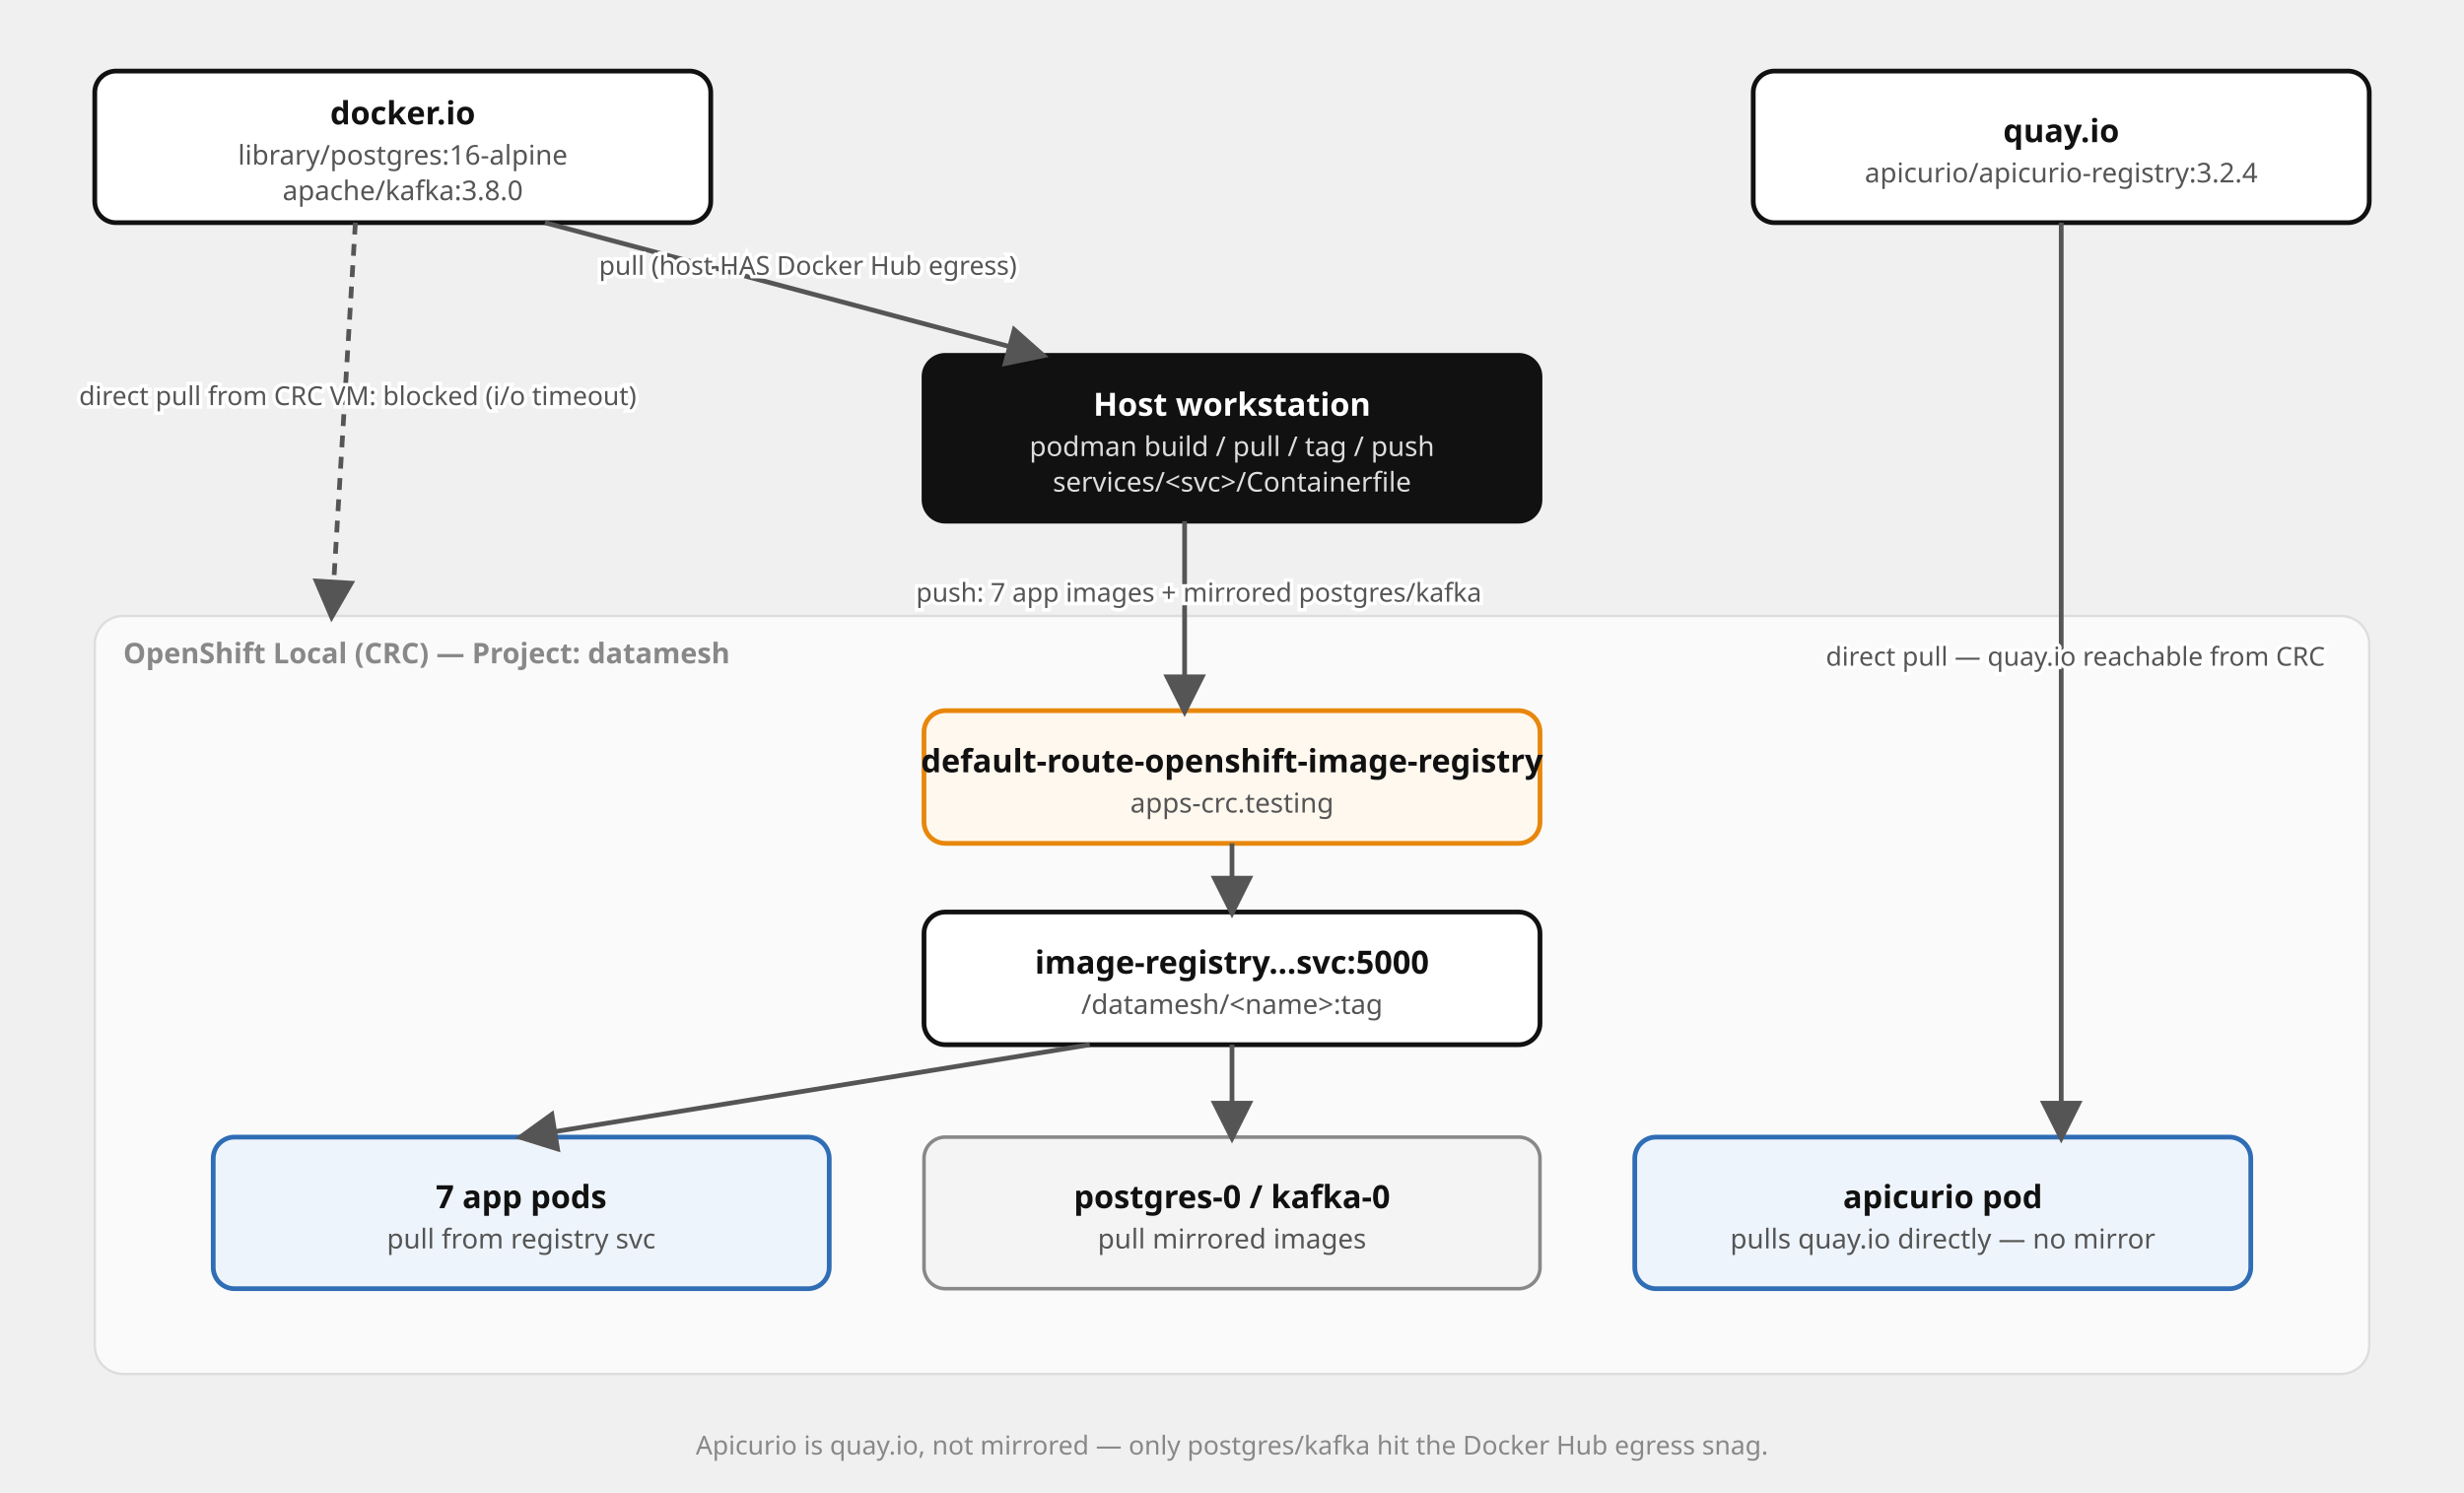
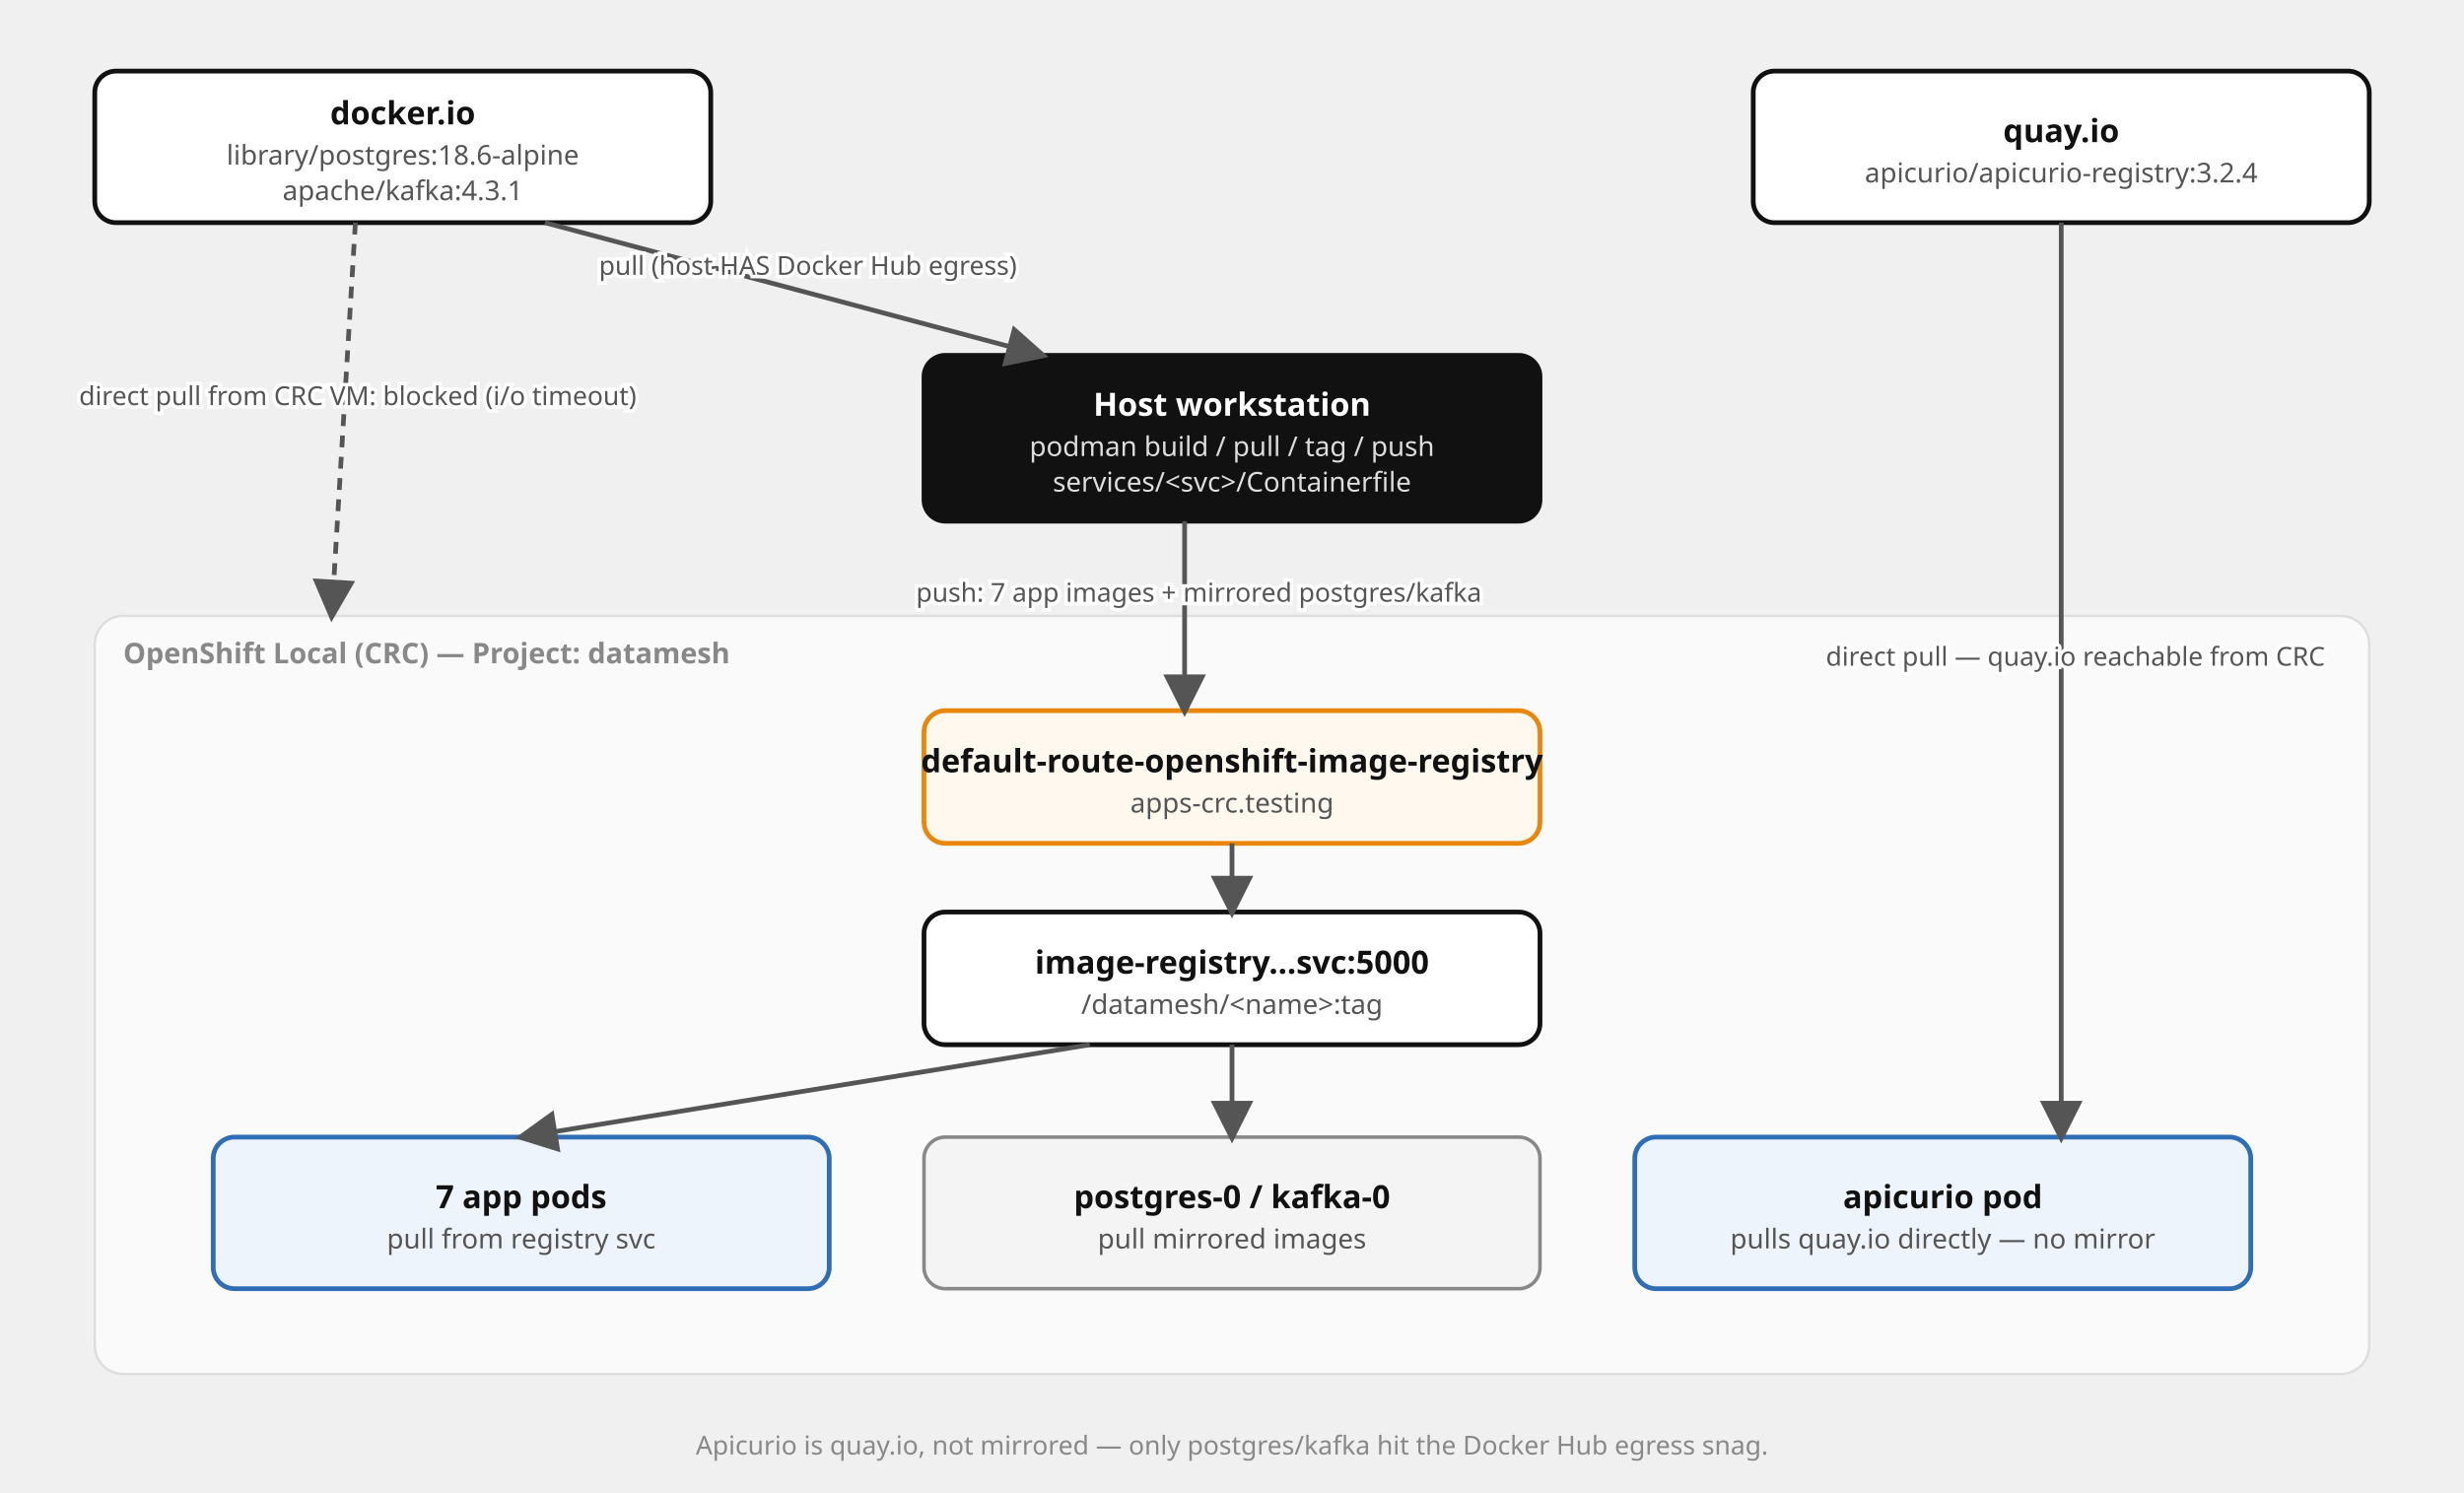
<svg xmlns="http://www.w3.org/2000/svg" viewBox="0 0 1040 630" font-family="'Red Hat Text', system-ui, sans-serif" role="img">
  <defs>
    <marker id="a" viewBox="0 0 10 10" refX="8.5" refY="5" markerWidth="9" markerHeight="9" orient="auto-start-reverse">
      <path d="M0,0 L10,5 L0,10 z" fill="#555" />
    </marker>
    <marker id="am" viewBox="0 0 10 10" refX="8.5" refY="5" markerWidth="9" markerHeight="9" orient="auto-start-reverse">
      <path d="M0,0 L10,5 L0,10 z" fill="#b8650a" />
    </marker>
  </defs>
  <rect x="40" y="260" width="960" height="320" rx="12" fill="#fafafa" stroke="#ddd" />
  <text x="52" y="280" font-size="12" font-weight="700" fill="#888">OpenShift Local (CRC) — Project: datamesh</text>
  <rect x="40" y="30" width="260" height="64" rx="9" fill="#ffffff" stroke="#111111" stroke-width="2" />
  <text x="170.0" y="52.5" font-size="13.5" font-weight="700" fill="#111111" text-anchor="middle">docker.io</text>
-   <text x="170.0" y="69.5" font-size="11.5" fill="#555555" text-anchor="middle">library/postgres:16-alpine</text>
-   <text x="170.0" y="84.5" font-size="11.5" fill="#555555" text-anchor="middle">apache/kafka:3.8.0</text>
+   <text x="170.0" y="69.5" font-size="11.5" fill="#555555" text-anchor="middle">library/postgres:18.6-alpine</text>
+   <text x="170.0" y="84.5" font-size="11.5" fill="#555555" text-anchor="middle">apache/kafka:4.3.1</text>
  <rect x="740" y="30" width="260" height="64" rx="9" fill="#ffffff" stroke="#111111" stroke-width="2" />
  <text x="870.0" y="60.0" font-size="13.5" font-weight="700" fill="#111111" text-anchor="middle">quay.io</text>
  <text x="870.0" y="77.0" font-size="11.5" fill="#555555" text-anchor="middle">apicurio/apicurio-registry:3.2.4</text>
  <rect x="390" y="150" width="260" height="70" rx="9" fill="#111111" stroke="#111111" stroke-width="2" />
  <text x="520.0" y="175.5" font-size="13.5" font-weight="700" fill="#ffffff" text-anchor="middle">Host workstation</text>
  <text x="520.0" y="192.5" font-size="11.5" fill="#dddddd" text-anchor="middle">podman build / pull / tag / push</text>
  <text x="520.0" y="207.5" font-size="11.5" fill="#dddddd" text-anchor="middle">services/&lt;svc&gt;/Containerfile</text>
  <rect x="390" y="300" width="260" height="56" rx="9" fill="#fff8ef" stroke="#e8870c" stroke-width="2" />
  <text x="520.0" y="326.0" font-size="13.5" font-weight="700" fill="#111111" text-anchor="middle">default-route-openshift-image-registry</text>
  <text x="520.0" y="343.0" font-size="11.5" fill="#555555" text-anchor="middle">apps-crc.testing</text>
  <rect x="390" y="385" width="260" height="56" rx="9" fill="#ffffff" stroke="#111111" stroke-width="2" />
  <text x="520.0" y="411.0" font-size="13.5" font-weight="700" fill="#111111" text-anchor="middle">image-registry...svc:5000</text>
  <text x="520.0" y="428.0" font-size="11.5" fill="#555555" text-anchor="middle">/datamesh/&lt;name&gt;:tag</text>
  <rect x="90" y="480" width="260" height="64" rx="9" fill="#eef4fb" stroke="#2f6db5" stroke-width="2" />
  <text x="220.0" y="510.0" font-size="13.5" font-weight="700" fill="#111111" text-anchor="middle">7 app pods</text>
  <text x="220.0" y="527.0" font-size="11.5" fill="#555555" text-anchor="middle">pull from registry svc</text>
  <rect x="390" y="480" width="260" height="64" rx="9" fill="#f4f4f4" stroke="#888888" stroke-width="1.5" />
  <text x="520.0" y="510.0" font-size="13.5" font-weight="700" fill="#111111" text-anchor="middle">postgres-0 / kafka-0</text>
  <text x="520.0" y="527.0" font-size="11.5" fill="#555555" text-anchor="middle">pull mirrored images</text>
  <rect x="690" y="480" width="260" height="64" rx="9" fill="#eef4fb" stroke="#2f6db5" stroke-width="2" />
  <text x="820.0" y="510.0" font-size="13.5" font-weight="700" fill="#111111" text-anchor="middle">apicurio pod</text>
  <text x="820.0" y="527.0" font-size="11.5" fill="#555555" text-anchor="middle">pulls quay.io directly — no mirror</text>
  <path d="M230,94 L440,150" fill="none" stroke="#555" stroke-width="2" marker-end="url(#a)" />
  <text x="341.0" y="116.0" font-size="11" fill="#ffffff" stroke="#ffffff" stroke-width="3" paint-order="stroke" text-anchor="middle">pull (host HAS Docker Hub egress)</text>
  <text x="341.0" y="116.0" font-size="11" fill="#555" text-anchor="middle">pull (host HAS Docker Hub egress)</text>
  <path d="M150,94 L140,260" fill="none" stroke="#555" stroke-width="2" stroke-dasharray="5 4" marker-end="url(#a)" />
  <text x="151.0" y="171.0" font-size="11" fill="#ffffff" stroke="#ffffff" stroke-width="3" paint-order="stroke" text-anchor="middle">direct pull from CRC VM: blocked (i/o timeout)</text>
  <text x="151.0" y="171.0" font-size="11" fill="#555" text-anchor="middle">direct pull from CRC VM: blocked (i/o timeout)</text>
  <path d="M870,94 L870,480" fill="none" stroke="#555" stroke-width="2" marker-end="url(#a)" />
  <text x="876.0" y="281.0" font-size="11" fill="#ffffff" stroke="#ffffff" stroke-width="3" paint-order="stroke" text-anchor="middle">direct pull — quay.io reachable from CRC</text>
  <text x="876.0" y="281.0" font-size="11" fill="#555" text-anchor="middle">direct pull — quay.io reachable from CRC</text>
  <path d="M500,220 L500,300" fill="none" stroke="#555" stroke-width="2" marker-end="url(#a)" />
  <text x="506.0" y="254.0" font-size="11" fill="#ffffff" stroke="#ffffff" stroke-width="3" paint-order="stroke" text-anchor="middle">push: 7 app images + mirrored postgres/kafka</text>
  <text x="506.0" y="254.0" font-size="11" fill="#555" text-anchor="middle">push: 7 app images + mirrored postgres/kafka</text>
  <path d="M520,356 L520,385" fill="none" stroke="#555" stroke-width="2" marker-end="url(#a)" />
  <path d="M460,441 L220,480" fill="none" stroke="#555" stroke-width="2" marker-end="url(#a)" />
  <path d="M520,441 L520,480" fill="none" stroke="#555" stroke-width="2" marker-end="url(#a)" />
  <text x="520" y="614" font-size="11" fill="#888888" text-anchor="middle">Apicurio is quay.io, not mirrored — only postgres/kafka hit the Docker Hub egress snag.</text>
</svg>
